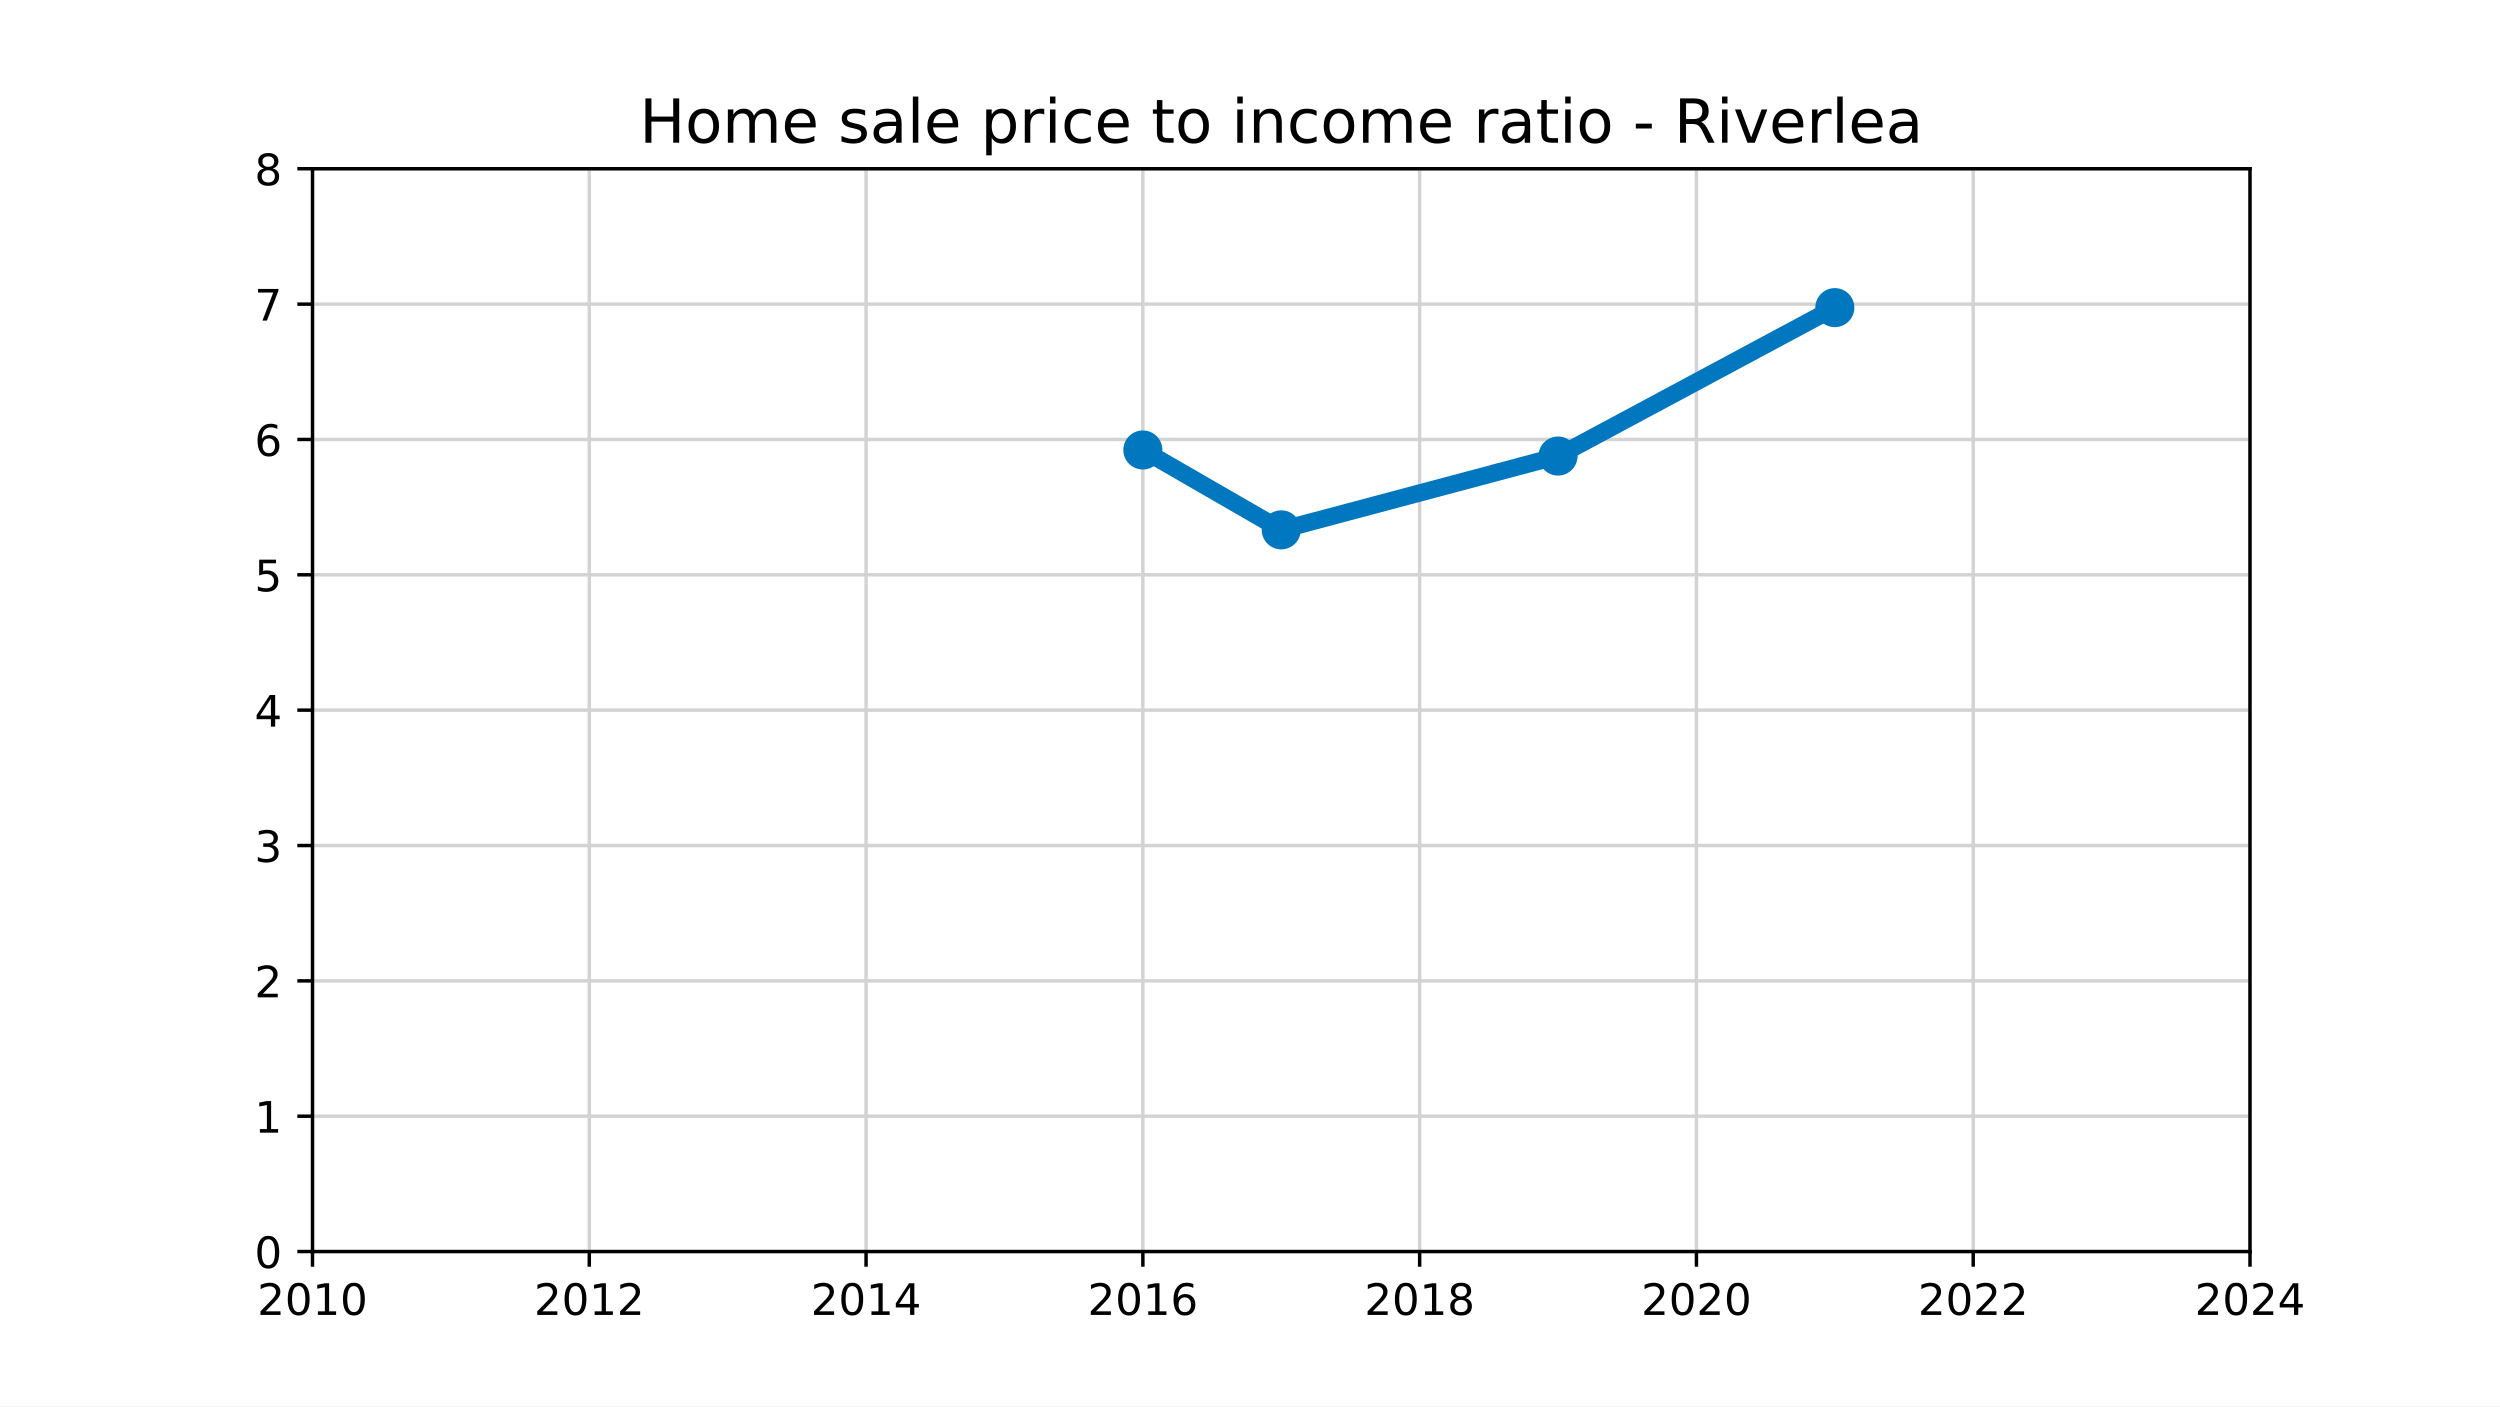
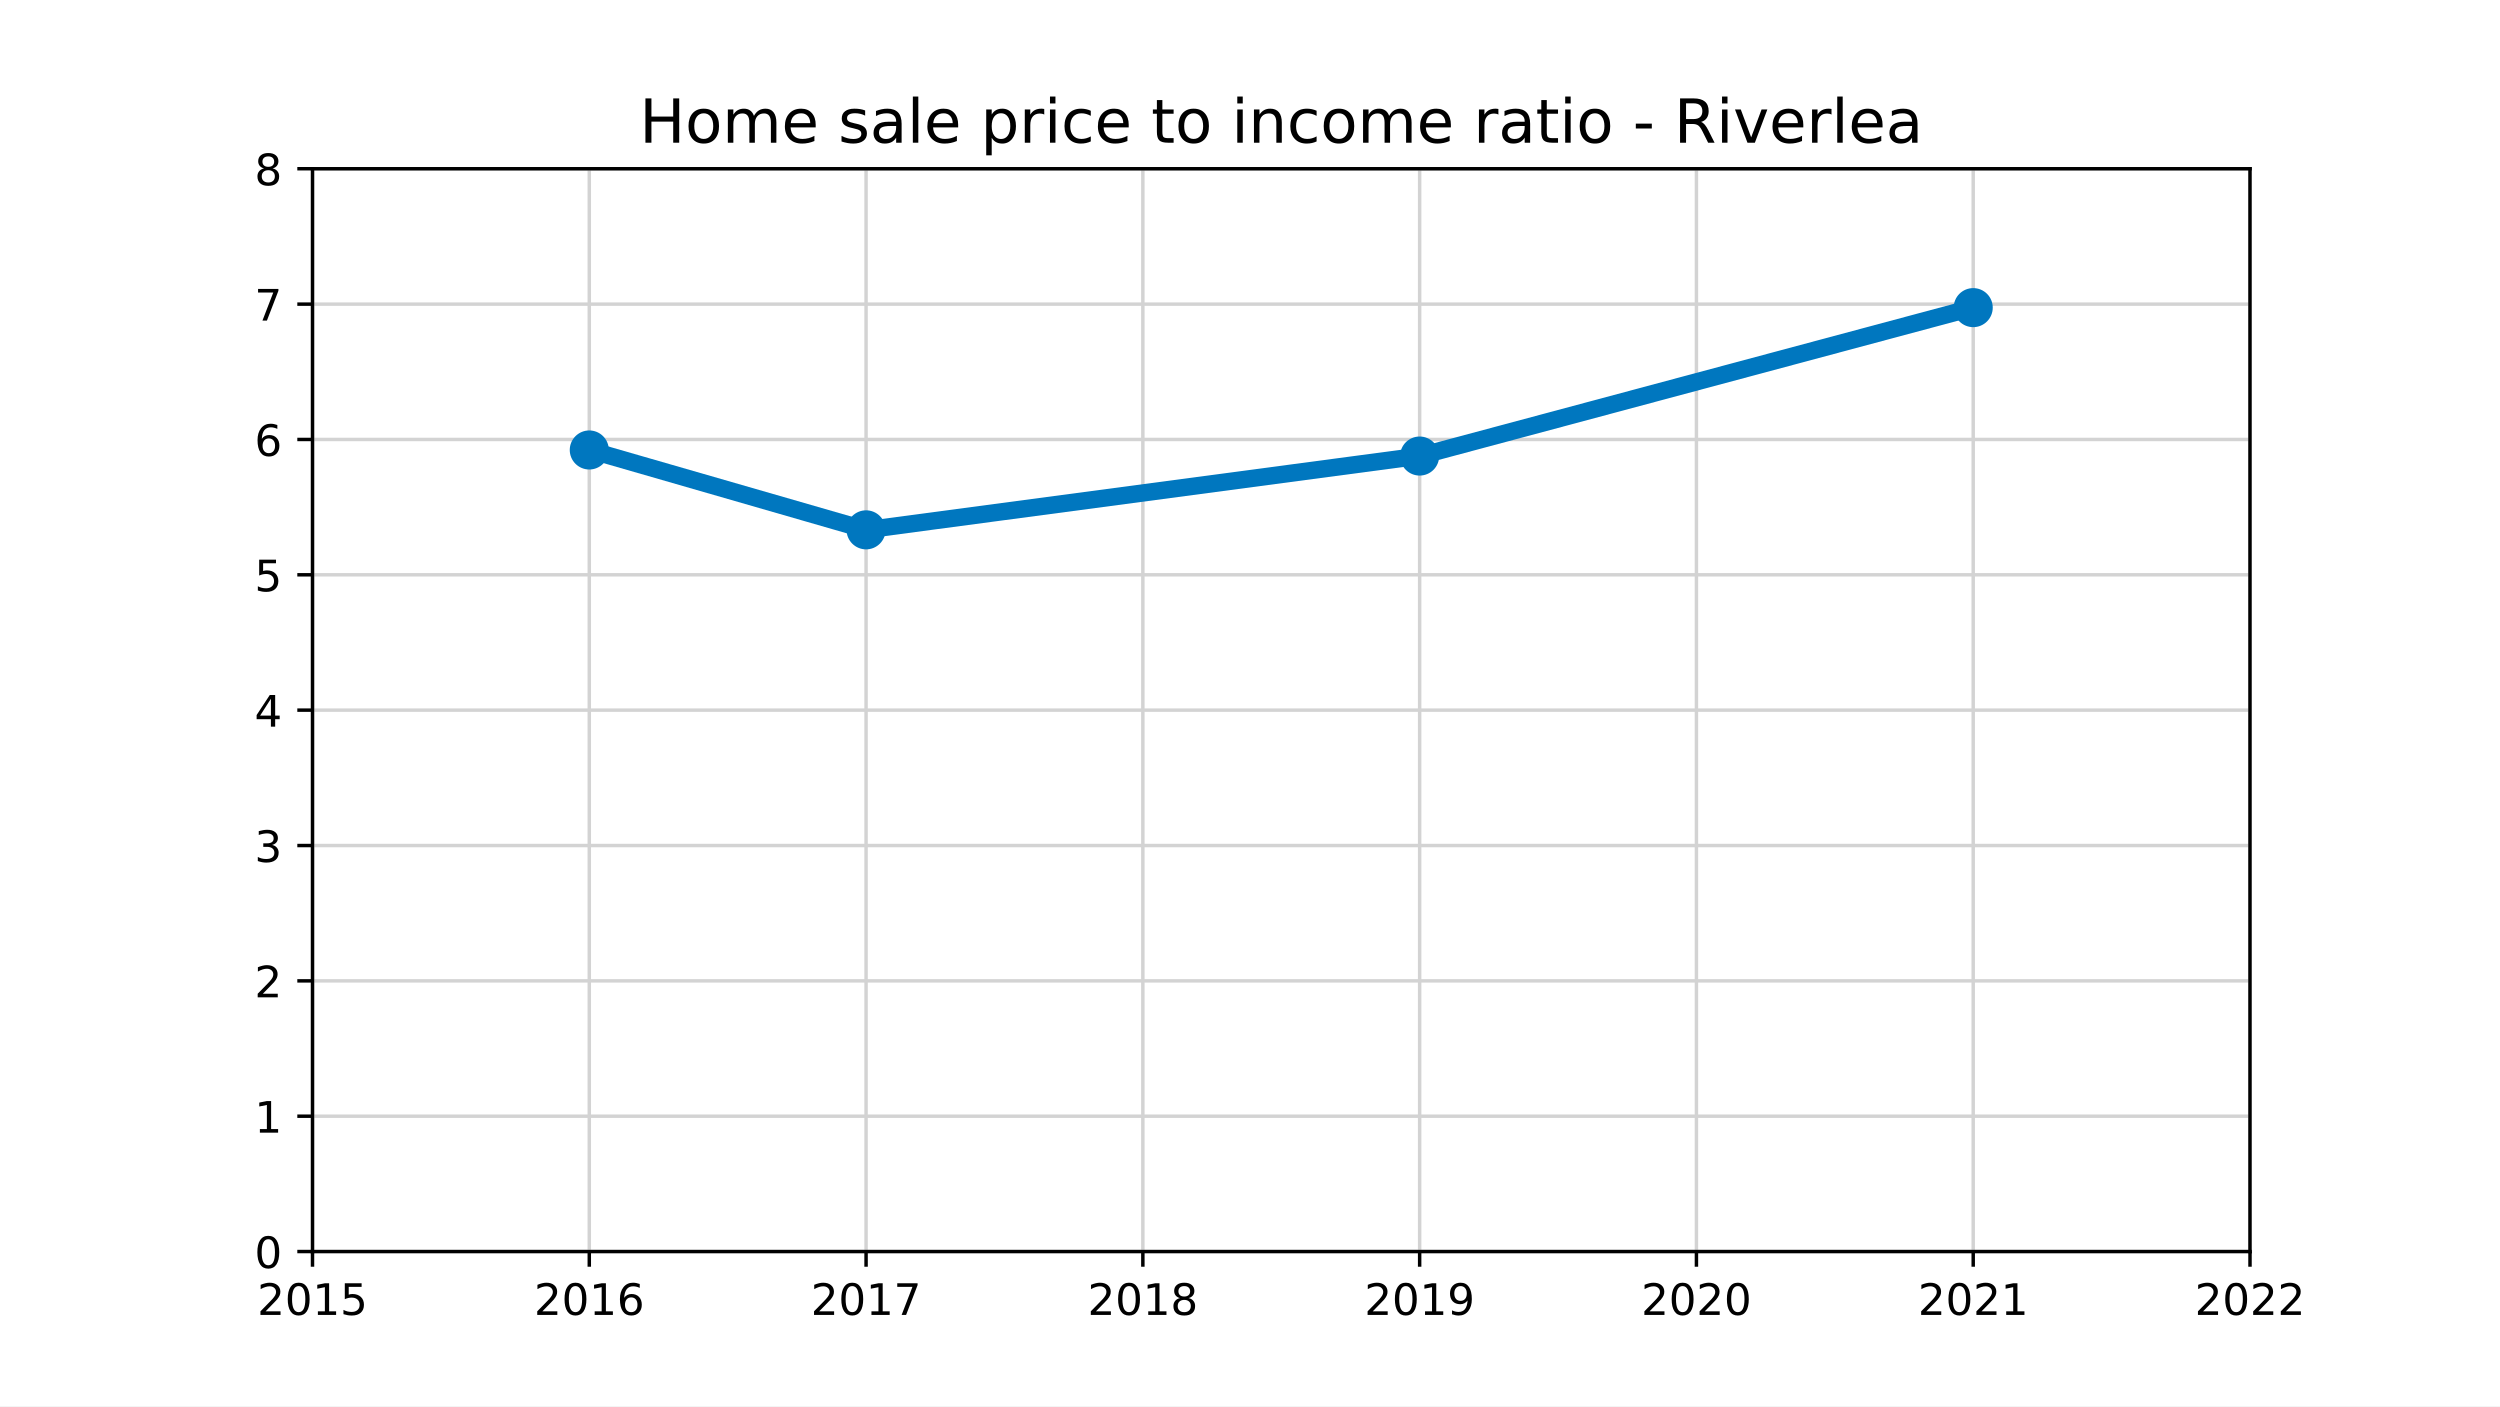
<svg xmlns="http://www.w3.org/2000/svg" xmlns:xlink="http://www.w3.org/1999/xlink" width="576pt" height="324pt" viewBox="0 0 576 324" version="1.1">
  <defs>
    <style type="text/css">*{stroke-linejoin: round; stroke-linecap: butt}</style>
  </defs>
  <g id="figure_1">
    <g id="patch_1">
      <path d="M 0 324  L 576 324  L 576 0  L 0 0  z " style="fill: #ffffff" />
    </g>
    <g id="axes_1">
      <g id="patch_2">
        <path d="M 72 288.36  L 518.4 288.36  L 518.4 38.88  L 72 38.88  z " style="fill: #ffffff" />
      </g>
      <g id="matplotlib.axis_1">
        <g id="xtick_1">
          <g id="line2d_1">
-             <path d="M 72 288.36  L 72 38.88  " clip-path="url(#p3976e795d0)" style="fill: none; stroke: #d3d3d3; stroke-width: 0.8; stroke-linecap: square" />
+             <path d="M 72 288.36  L 72 38.88  " clip-path="url(#p9e9aa83207)" style="fill: none; stroke: #d3d3d3; stroke-width: 0.8; stroke-linecap: square" />
          </g>
          <g id="line2d_2">
            <defs>
-               <path id="m6f786547e0" d="M 0 0  L 0 3.5  " style="stroke: #000000; stroke-width: 0.8" />
+               <path id="m95fc80eaf4" d="M 0 0  L 0 3.5  " style="stroke: #000000; stroke-width: 0.8" />
            </defs>
            <g>
-               <use xlink:href="#m6f786547e0" x="72" y="288.36" style="stroke: #000000; stroke-width: 0.8" />
+               <use xlink:href="#m95fc80eaf4" x="72" y="288.36" style="stroke: #000000; stroke-width: 0.8" />
            </g>
          </g>
          <g id="text_1">
            <g transform="translate(59.275 302.9584) scale(0.1 -0.1)">
              <defs>
                <path id="DejaVuSans-32" d="M 1228 531  L 3431 531  L 3431 0  L 469 0  L 469 531  Q 828 903 1448 1529  Q 2069 2156 2228 2338  Q 2531 2678 2651 2914  Q 2772 3150 2772 3378  Q 2772 3750 2511 3984  Q 2250 4219 1831 4219  Q 1534 4219 1204 4116  Q 875 4013 500 3803  L 500 4441  Q 881 4594 1212 4672  Q 1544 4750 1819 4750  Q 2544 4750 2975 4387  Q 3406 4025 3406 3419  Q 3406 3131 3298 2873  Q 3191 2616 2906 2266  Q 2828 2175 2409 1742  Q 1991 1309 1228 531  z " transform="scale(0.015625)" />
                <path id="DejaVuSans-30" d="M 2034 4250  Q 1547 4250 1301 3770  Q 1056 3291 1056 2328  Q 1056 1369 1301 889  Q 1547 409 2034 409  Q 2525 409 2770 889  Q 3016 1369 3016 2328  Q 3016 3291 2770 3770  Q 2525 4250 2034 4250  z M 2034 4750  Q 2819 4750 3233 4129  Q 3647 3509 3647 2328  Q 3647 1150 3233 529  Q 2819 -91 2034 -91  Q 1250 -91 836 529  Q 422 1150 422 2328  Q 422 3509 836 4129  Q 1250 4750 2034 4750  z " transform="scale(0.015625)" />
                <path id="DejaVuSans-31" d="M 794 531  L 1825 531  L 1825 4091  L 703 3866  L 703 4441  L 1819 4666  L 2450 4666  L 2450 531  L 3481 531  L 3481 0  L 794 0  L 794 531  z " transform="scale(0.015625)" />
+                 <path id="DejaVuSans-35" d="M 691 4666  L 3169 4666  L 3169 4134  L 1269 4134  L 1269 2991  Q 1406 3038 1543 3061  Q 1681 3084 1819 3084  Q 2600 3084 3056 2656  Q 3513 2228 3513 1497  Q 3513 744 3044 326  Q 2575 -91 1722 -91  Q 1428 -91 1123 -41  Q 819 9 494 109  L 494 744  Q 775 591 1075 516  Q 1375 441 1709 441  Q 2250 441 2565 725  Q 2881 1009 2881 1497  Q 2881 1984 2565 2268  Q 2250 2553 1709 2553  Q 1456 2553 1204 2497  Q 953 2441 691 2322  L 691 4666  z " transform="scale(0.015625)" />
              </defs>
              <use xlink:href="#DejaVuSans-32" />
              <use xlink:href="#DejaVuSans-30" x="63.623" />
              <use xlink:href="#DejaVuSans-31" x="127.246" />
-               <use xlink:href="#DejaVuSans-30" x="190.869" />
+               <use xlink:href="#DejaVuSans-35" x="190.869" />
            </g>
          </g>
        </g>
        <g id="xtick_2">
          <g id="line2d_3">
-             <path d="M 135.771 288.36  L 135.771 38.88  " clip-path="url(#p3976e795d0)" style="fill: none; stroke: #d3d3d3; stroke-width: 0.8; stroke-linecap: square" />
+             <path d="M 135.771 288.36  L 135.771 38.88  " clip-path="url(#p9e9aa83207)" style="fill: none; stroke: #d3d3d3; stroke-width: 0.8; stroke-linecap: square" />
          </g>
          <g id="line2d_4">
            <g>
-               <use xlink:href="#m6f786547e0" x="135.771" y="288.36" style="stroke: #000000; stroke-width: 0.8" />
+               <use xlink:href="#m95fc80eaf4" x="135.771" y="288.36" style="stroke: #000000; stroke-width: 0.8" />
            </g>
          </g>
          <g id="text_2">
            <g transform="translate(123.0464 302.9584) scale(0.1 -0.1)">
+               <defs>
+                 <path id="DejaVuSans-36" d="M 2113 2584  Q 1688 2584 1439 2293  Q 1191 2003 1191 1497  Q 1191 994 1439 701  Q 1688 409 2113 409  Q 2538 409 2786 701  Q 3034 994 3034 1497  Q 3034 2003 2786 2293  Q 2538 2584 2113 2584  z M 3366 4563  L 3366 3988  Q 3128 4100 2886 4159  Q 2644 4219 2406 4219  Q 1781 4219 1451 3797  Q 1122 3375 1075 2522  Q 1259 2794 1537 2939  Q 1816 3084 2150 3084  Q 2853 3084 3261 2657  Q 3669 2231 3669 1497  Q 3669 778 3244 343  Q 2819 -91 2113 -91  Q 1303 -91 875 529  Q 447 1150 447 2328  Q 447 3434 972 4092  Q 1497 4750 2381 4750  Q 2619 4750 2861 4703  Q 3103 4656 3366 4563  z " transform="scale(0.015625)" />
+               </defs>
              <use xlink:href="#DejaVuSans-32" />
              <use xlink:href="#DejaVuSans-30" x="63.623" />
              <use xlink:href="#DejaVuSans-31" x="127.246" />
-               <use xlink:href="#DejaVuSans-32" x="190.869" />
+               <use xlink:href="#DejaVuSans-36" x="190.869" />
            </g>
          </g>
        </g>
        <g id="xtick_3">
          <g id="line2d_5">
-             <path d="M 199.543 288.36  L 199.543 38.88  " clip-path="url(#p3976e795d0)" style="fill: none; stroke: #d3d3d3; stroke-width: 0.8; stroke-linecap: square" />
+             <path d="M 199.543 288.36  L 199.543 38.88  " clip-path="url(#p9e9aa83207)" style="fill: none; stroke: #d3d3d3; stroke-width: 0.8; stroke-linecap: square" />
          </g>
          <g id="line2d_6">
            <g>
-               <use xlink:href="#m6f786547e0" x="199.543" y="288.36" style="stroke: #000000; stroke-width: 0.8" />
+               <use xlink:href="#m95fc80eaf4" x="199.543" y="288.36" style="stroke: #000000; stroke-width: 0.8" />
            </g>
          </g>
          <g id="text_3">
            <g transform="translate(186.8179 302.9584) scale(0.1 -0.1)">
              <defs>
-                 <path id="DejaVuSans-34" d="M 2419 4116  L 825 1625  L 2419 1625  L 2419 4116  z M 2253 4666  L 3047 4666  L 3047 1625  L 3713 1625  L 3713 1100  L 3047 1100  L 3047 0  L 2419 0  L 2419 1100  L 313 1100  L 313 1709  L 2253 4666  z " transform="scale(0.015625)" />
+                 <path id="DejaVuSans-37" d="M 525 4666  L 3525 4666  L 3525 4397  L 1831 0  L 1172 0  L 2766 4134  L 525 4134  L 525 4666  z " transform="scale(0.015625)" />
              </defs>
              <use xlink:href="#DejaVuSans-32" />
              <use xlink:href="#DejaVuSans-30" x="63.623" />
              <use xlink:href="#DejaVuSans-31" x="127.246" />
-               <use xlink:href="#DejaVuSans-34" x="190.869" />
+               <use xlink:href="#DejaVuSans-37" x="190.869" />
            </g>
          </g>
        </g>
        <g id="xtick_4">
          <g id="line2d_7">
-             <path d="M 263.314 288.36  L 263.314 38.88  " clip-path="url(#p3976e795d0)" style="fill: none; stroke: #d3d3d3; stroke-width: 0.8; stroke-linecap: square" />
+             <path d="M 263.314 288.36  L 263.314 38.88  " clip-path="url(#p9e9aa83207)" style="fill: none; stroke: #d3d3d3; stroke-width: 0.8; stroke-linecap: square" />
          </g>
          <g id="line2d_8">
            <g>
-               <use xlink:href="#m6f786547e0" x="263.314" y="288.36" style="stroke: #000000; stroke-width: 0.8" />
+               <use xlink:href="#m95fc80eaf4" x="263.314" y="288.36" style="stroke: #000000; stroke-width: 0.8" />
            </g>
          </g>
          <g id="text_4">
            <g transform="translate(250.5893 302.9584) scale(0.1 -0.1)">
              <defs>
-                 <path id="DejaVuSans-36" d="M 2113 2584  Q 1688 2584 1439 2293  Q 1191 2003 1191 1497  Q 1191 994 1439 701  Q 1688 409 2113 409  Q 2538 409 2786 701  Q 3034 994 3034 1497  Q 3034 2003 2786 2293  Q 2538 2584 2113 2584  z M 3366 4563  L 3366 3988  Q 3128 4100 2886 4159  Q 2644 4219 2406 4219  Q 1781 4219 1451 3797  Q 1122 3375 1075 2522  Q 1259 2794 1537 2939  Q 1816 3084 2150 3084  Q 2853 3084 3261 2657  Q 3669 2231 3669 1497  Q 3669 778 3244 343  Q 2819 -91 2113 -91  Q 1303 -91 875 529  Q 447 1150 447 2328  Q 447 3434 972 4092  Q 1497 4750 2381 4750  Q 2619 4750 2861 4703  Q 3103 4656 3366 4563  z " transform="scale(0.015625)" />
+                 <path id="DejaVuSans-38" d="M 2034 2216  Q 1584 2216 1326 1975  Q 1069 1734 1069 1313  Q 1069 891 1326 650  Q 1584 409 2034 409  Q 2484 409 2743 651  Q 3003 894 3003 1313  Q 3003 1734 2745 1975  Q 2488 2216 2034 2216  z M 1403 2484  Q 997 2584 770 2862  Q 544 3141 544 3541  Q 544 4100 942 4425  Q 1341 4750 2034 4750  Q 2731 4750 3128 4425  Q 3525 4100 3525 3541  Q 3525 3141 3298 2862  Q 3072 2584 2669 2484  Q 3125 2378 3379 2068  Q 3634 1759 3634 1313  Q 3634 634 3220 271  Q 2806 -91 2034 -91  Q 1263 -91 848 271  Q 434 634 434 1313  Q 434 1759 690 2068  Q 947 2378 1403 2484  z M 1172 3481  Q 1172 3119 1398 2916  Q 1625 2713 2034 2713  Q 2441 2713 2670 2916  Q 2900 3119 2900 3481  Q 2900 3844 2670 4047  Q 2441 4250 2034 4250  Q 1625 4250 1398 4047  Q 1172 3844 1172 3481  z " transform="scale(0.015625)" />
              </defs>
              <use xlink:href="#DejaVuSans-32" />
              <use xlink:href="#DejaVuSans-30" x="63.623" />
              <use xlink:href="#DejaVuSans-31" x="127.246" />
-               <use xlink:href="#DejaVuSans-36" x="190.869" />
+               <use xlink:href="#DejaVuSans-38" x="190.869" />
            </g>
          </g>
        </g>
        <g id="xtick_5">
          <g id="line2d_9">
-             <path d="M 327.086 288.36  L 327.086 38.88  " clip-path="url(#p3976e795d0)" style="fill: none; stroke: #d3d3d3; stroke-width: 0.8; stroke-linecap: square" />
+             <path d="M 327.086 288.36  L 327.086 38.88  " clip-path="url(#p9e9aa83207)" style="fill: none; stroke: #d3d3d3; stroke-width: 0.8; stroke-linecap: square" />
          </g>
          <g id="line2d_10">
            <g>
-               <use xlink:href="#m6f786547e0" x="327.086" y="288.36" style="stroke: #000000; stroke-width: 0.8" />
+               <use xlink:href="#m95fc80eaf4" x="327.086" y="288.36" style="stroke: #000000; stroke-width: 0.8" />
            </g>
          </g>
          <g id="text_5">
            <g transform="translate(314.3607 302.9584) scale(0.1 -0.1)">
              <defs>
-                 <path id="DejaVuSans-38" d="M 2034 2216  Q 1584 2216 1326 1975  Q 1069 1734 1069 1313  Q 1069 891 1326 650  Q 1584 409 2034 409  Q 2484 409 2743 651  Q 3003 894 3003 1313  Q 3003 1734 2745 1975  Q 2488 2216 2034 2216  z M 1403 2484  Q 997 2584 770 2862  Q 544 3141 544 3541  Q 544 4100 942 4425  Q 1341 4750 2034 4750  Q 2731 4750 3128 4425  Q 3525 4100 3525 3541  Q 3525 3141 3298 2862  Q 3072 2584 2669 2484  Q 3125 2378 3379 2068  Q 3634 1759 3634 1313  Q 3634 634 3220 271  Q 2806 -91 2034 -91  Q 1263 -91 848 271  Q 434 634 434 1313  Q 434 1759 690 2068  Q 947 2378 1403 2484  z M 1172 3481  Q 1172 3119 1398 2916  Q 1625 2713 2034 2713  Q 2441 2713 2670 2916  Q 2900 3119 2900 3481  Q 2900 3844 2670 4047  Q 2441 4250 2034 4250  Q 1625 4250 1398 4047  Q 1172 3844 1172 3481  z " transform="scale(0.015625)" />
+                 <path id="DejaVuSans-39" d="M 703 97  L 703 672  Q 941 559 1184 500  Q 1428 441 1663 441  Q 2288 441 2617 861  Q 2947 1281 2994 2138  Q 2813 1869 2534 1725  Q 2256 1581 1919 1581  Q 1219 1581 811 2004  Q 403 2428 403 3163  Q 403 3881 828 4315  Q 1253 4750 1959 4750  Q 2769 4750 3195 4129  Q 3622 3509 3622 2328  Q 3622 1225 3098 567  Q 2575 -91 1691 -91  Q 1453 -91 1209 -44  Q 966 3 703 97  z M 1959 2075  Q 2384 2075 2632 2365  Q 2881 2656 2881 3163  Q 2881 3666 2632 3958  Q 2384 4250 1959 4250  Q 1534 4250 1286 3958  Q 1038 3666 1038 3163  Q 1038 2656 1286 2365  Q 1534 2075 1959 2075  z " transform="scale(0.015625)" />
              </defs>
              <use xlink:href="#DejaVuSans-32" />
              <use xlink:href="#DejaVuSans-30" x="63.623" />
              <use xlink:href="#DejaVuSans-31" x="127.246" />
-               <use xlink:href="#DejaVuSans-38" x="190.869" />
+               <use xlink:href="#DejaVuSans-39" x="190.869" />
            </g>
          </g>
        </g>
        <g id="xtick_6">
          <g id="line2d_11">
-             <path d="M 390.857 288.36  L 390.857 38.88  " clip-path="url(#p3976e795d0)" style="fill: none; stroke: #d3d3d3; stroke-width: 0.8; stroke-linecap: square" />
+             <path d="M 390.857 288.36  L 390.857 38.88  " clip-path="url(#p9e9aa83207)" style="fill: none; stroke: #d3d3d3; stroke-width: 0.8; stroke-linecap: square" />
          </g>
          <g id="line2d_12">
            <g>
-               <use xlink:href="#m6f786547e0" x="390.857" y="288.36" style="stroke: #000000; stroke-width: 0.8" />
+               <use xlink:href="#m95fc80eaf4" x="390.857" y="288.36" style="stroke: #000000; stroke-width: 0.8" />
            </g>
          </g>
          <g id="text_6">
            <g transform="translate(378.1321 302.9584) scale(0.1 -0.1)">
              <use xlink:href="#DejaVuSans-32" />
              <use xlink:href="#DejaVuSans-30" x="63.623" />
              <use xlink:href="#DejaVuSans-32" x="127.246" />
              <use xlink:href="#DejaVuSans-30" x="190.869" />
            </g>
          </g>
        </g>
        <g id="xtick_7">
          <g id="line2d_13">
-             <path d="M 454.629 288.36  L 454.629 38.88  " clip-path="url(#p3976e795d0)" style="fill: none; stroke: #d3d3d3; stroke-width: 0.8; stroke-linecap: square" />
+             <path d="M 454.629 288.36  L 454.629 38.88  " clip-path="url(#p9e9aa83207)" style="fill: none; stroke: #d3d3d3; stroke-width: 0.8; stroke-linecap: square" />
          </g>
          <g id="line2d_14">
            <g>
-               <use xlink:href="#m6f786547e0" x="454.629" y="288.36" style="stroke: #000000; stroke-width: 0.8" />
+               <use xlink:href="#m95fc80eaf4" x="454.629" y="288.36" style="stroke: #000000; stroke-width: 0.8" />
            </g>
          </g>
          <g id="text_7">
            <g transform="translate(441.9036 302.9584) scale(0.1 -0.1)">
              <use xlink:href="#DejaVuSans-32" />
              <use xlink:href="#DejaVuSans-30" x="63.623" />
              <use xlink:href="#DejaVuSans-32" x="127.246" />
-               <use xlink:href="#DejaVuSans-32" x="190.869" />
+               <use xlink:href="#DejaVuSans-31" x="190.869" />
            </g>
          </g>
        </g>
        <g id="xtick_8">
          <g id="line2d_15">
-             <path d="M 518.4 288.36  L 518.4 38.88  " clip-path="url(#p3976e795d0)" style="fill: none; stroke: #d3d3d3; stroke-width: 0.8; stroke-linecap: square" />
+             <path d="M 518.4 288.36  L 518.4 38.88  " clip-path="url(#p9e9aa83207)" style="fill: none; stroke: #d3d3d3; stroke-width: 0.8; stroke-linecap: square" />
          </g>
          <g id="line2d_16">
            <g>
-               <use xlink:href="#m6f786547e0" x="518.4" y="288.36" style="stroke: #000000; stroke-width: 0.8" />
+               <use xlink:href="#m95fc80eaf4" x="518.4" y="288.36" style="stroke: #000000; stroke-width: 0.8" />
            </g>
          </g>
          <g id="text_8">
            <g transform="translate(505.675 302.9584) scale(0.1 -0.1)">
              <use xlink:href="#DejaVuSans-32" />
              <use xlink:href="#DejaVuSans-30" x="63.623" />
              <use xlink:href="#DejaVuSans-32" x="127.246" />
-               <use xlink:href="#DejaVuSans-34" x="190.869" />
+               <use xlink:href="#DejaVuSans-32" x="190.869" />
            </g>
          </g>
        </g>
      </g>
      <g id="matplotlib.axis_2">
        <g id="ytick_1">
          <g id="line2d_17">
-             <path d="M 72 288.36  L 518.4 288.36  " clip-path="url(#p3976e795d0)" style="fill: none; stroke: #d3d3d3; stroke-width: 0.8; stroke-linecap: square" />
+             <path d="M 72 288.36  L 518.4 288.36  " clip-path="url(#p9e9aa83207)" style="fill: none; stroke: #d3d3d3; stroke-width: 0.8; stroke-linecap: square" />
          </g>
          <g id="line2d_18">
            <defs>
-               <path id="md5fabdaa31" d="M 0 0  L -3.5 0  " style="stroke: #000000; stroke-width: 0.8" />
+               <path id="m872c97c78a" d="M 0 0  L -3.5 0  " style="stroke: #000000; stroke-width: 0.8" />
            </defs>
            <g>
-               <use xlink:href="#md5fabdaa31" x="72" y="288.36" style="stroke: #000000; stroke-width: 0.8" />
+               <use xlink:href="#m872c97c78a" x="72" y="288.36" style="stroke: #000000; stroke-width: 0.8" />
            </g>
          </g>
          <g id="text_9">
            <g transform="translate(58.6375 292.1592) scale(0.1 -0.1)">
              <use xlink:href="#DejaVuSans-30" />
            </g>
          </g>
        </g>
        <g id="ytick_2">
          <g id="line2d_19">
-             <path d="M 72 257.175  L 518.4 257.175  " clip-path="url(#p3976e795d0)" style="fill: none; stroke: #d3d3d3; stroke-width: 0.8; stroke-linecap: square" />
+             <path d="M 72 257.175  L 518.4 257.175  " clip-path="url(#p9e9aa83207)" style="fill: none; stroke: #d3d3d3; stroke-width: 0.8; stroke-linecap: square" />
          </g>
          <g id="line2d_20">
            <g>
-               <use xlink:href="#md5fabdaa31" x="72" y="257.175" style="stroke: #000000; stroke-width: 0.8" />
+               <use xlink:href="#m872c97c78a" x="72" y="257.175" style="stroke: #000000; stroke-width: 0.8" />
            </g>
          </g>
          <g id="text_10">
            <g transform="translate(58.6375 260.9742) scale(0.1 -0.1)">
              <use xlink:href="#DejaVuSans-31" />
            </g>
          </g>
        </g>
        <g id="ytick_3">
          <g id="line2d_21">
-             <path d="M 72 225.99  L 518.4 225.99  " clip-path="url(#p3976e795d0)" style="fill: none; stroke: #d3d3d3; stroke-width: 0.8; stroke-linecap: square" />
+             <path d="M 72 225.99  L 518.4 225.99  " clip-path="url(#p9e9aa83207)" style="fill: none; stroke: #d3d3d3; stroke-width: 0.8; stroke-linecap: square" />
          </g>
          <g id="line2d_22">
            <g>
-               <use xlink:href="#md5fabdaa31" x="72" y="225.99" style="stroke: #000000; stroke-width: 0.8" />
+               <use xlink:href="#m872c97c78a" x="72" y="225.99" style="stroke: #000000; stroke-width: 0.8" />
            </g>
          </g>
          <g id="text_11">
            <g transform="translate(58.6375 229.7892) scale(0.1 -0.1)">
              <use xlink:href="#DejaVuSans-32" />
            </g>
          </g>
        </g>
        <g id="ytick_4">
          <g id="line2d_23">
-             <path d="M 72 194.805  L 518.4 194.805  " clip-path="url(#p3976e795d0)" style="fill: none; stroke: #d3d3d3; stroke-width: 0.8; stroke-linecap: square" />
+             <path d="M 72 194.805  L 518.4 194.805  " clip-path="url(#p9e9aa83207)" style="fill: none; stroke: #d3d3d3; stroke-width: 0.8; stroke-linecap: square" />
          </g>
          <g id="line2d_24">
            <g>
-               <use xlink:href="#md5fabdaa31" x="72" y="194.805" style="stroke: #000000; stroke-width: 0.8" />
+               <use xlink:href="#m872c97c78a" x="72" y="194.805" style="stroke: #000000; stroke-width: 0.8" />
            </g>
          </g>
          <g id="text_12">
            <g transform="translate(58.6375 198.6042) scale(0.1 -0.1)">
              <defs>
                <path id="DejaVuSans-33" d="M 2597 2516  Q 3050 2419 3304 2112  Q 3559 1806 3559 1356  Q 3559 666 3084 287  Q 2609 -91 1734 -91  Q 1441 -91 1130 -33  Q 819 25 488 141  L 488 750  Q 750 597 1062 519  Q 1375 441 1716 441  Q 2309 441 2620 675  Q 2931 909 2931 1356  Q 2931 1769 2642 2001  Q 2353 2234 1838 2234  L 1294 2234  L 1294 2753  L 1863 2753  Q 2328 2753 2575 2939  Q 2822 3125 2822 3475  Q 2822 3834 2567 4026  Q 2313 4219 1838 4219  Q 1578 4219 1281 4162  Q 984 4106 628 3988  L 628 4550  Q 988 4650 1302 4700  Q 1616 4750 1894 4750  Q 2613 4750 3031 4423  Q 3450 4097 3450 3541  Q 3450 3153 3228 2886  Q 3006 2619 2597 2516  z " transform="scale(0.015625)" />
              </defs>
              <use xlink:href="#DejaVuSans-33" />
            </g>
          </g>
        </g>
        <g id="ytick_5">
          <g id="line2d_25">
-             <path d="M 72 163.62  L 518.4 163.62  " clip-path="url(#p3976e795d0)" style="fill: none; stroke: #d3d3d3; stroke-width: 0.8; stroke-linecap: square" />
+             <path d="M 72 163.62  L 518.4 163.62  " clip-path="url(#p9e9aa83207)" style="fill: none; stroke: #d3d3d3; stroke-width: 0.8; stroke-linecap: square" />
          </g>
          <g id="line2d_26">
            <g>
-               <use xlink:href="#md5fabdaa31" x="72" y="163.62" style="stroke: #000000; stroke-width: 0.8" />
+               <use xlink:href="#m872c97c78a" x="72" y="163.62" style="stroke: #000000; stroke-width: 0.8" />
            </g>
          </g>
          <g id="text_13">
            <g transform="translate(58.6375 167.4192) scale(0.1 -0.1)">
+               <defs>
+                 <path id="DejaVuSans-34" d="M 2419 4116  L 825 1625  L 2419 1625  L 2419 4116  z M 2253 4666  L 3047 4666  L 3047 1625  L 3713 1625  L 3713 1100  L 3047 1100  L 3047 0  L 2419 0  L 2419 1100  L 313 1100  L 313 1709  L 2253 4666  z " transform="scale(0.015625)" />
+               </defs>
              <use xlink:href="#DejaVuSans-34" />
            </g>
          </g>
        </g>
        <g id="ytick_6">
          <g id="line2d_27">
-             <path d="M 72 132.435  L 518.4 132.435  " clip-path="url(#p3976e795d0)" style="fill: none; stroke: #d3d3d3; stroke-width: 0.8; stroke-linecap: square" />
+             <path d="M 72 132.435  L 518.4 132.435  " clip-path="url(#p9e9aa83207)" style="fill: none; stroke: #d3d3d3; stroke-width: 0.8; stroke-linecap: square" />
          </g>
          <g id="line2d_28">
            <g>
-               <use xlink:href="#md5fabdaa31" x="72" y="132.435" style="stroke: #000000; stroke-width: 0.8" />
+               <use xlink:href="#m872c97c78a" x="72" y="132.435" style="stroke: #000000; stroke-width: 0.8" />
            </g>
          </g>
          <g id="text_14">
            <g transform="translate(58.6375 136.2342) scale(0.1 -0.1)">
-               <defs>
-                 <path id="DejaVuSans-35" d="M 691 4666  L 3169 4666  L 3169 4134  L 1269 4134  L 1269 2991  Q 1406 3038 1543 3061  Q 1681 3084 1819 3084  Q 2600 3084 3056 2656  Q 3513 2228 3513 1497  Q 3513 744 3044 326  Q 2575 -91 1722 -91  Q 1428 -91 1123 -41  Q 819 9 494 109  L 494 744  Q 775 591 1075 516  Q 1375 441 1709 441  Q 2250 441 2565 725  Q 2881 1009 2881 1497  Q 2881 1984 2565 2268  Q 2250 2553 1709 2553  Q 1456 2553 1204 2497  Q 953 2441 691 2322  L 691 4666  z " transform="scale(0.015625)" />
-               </defs>
              <use xlink:href="#DejaVuSans-35" />
            </g>
          </g>
        </g>
        <g id="ytick_7">
          <g id="line2d_29">
-             <path d="M 72 101.25  L 518.4 101.25  " clip-path="url(#p3976e795d0)" style="fill: none; stroke: #d3d3d3; stroke-width: 0.8; stroke-linecap: square" />
+             <path d="M 72 101.25  L 518.4 101.25  " clip-path="url(#p9e9aa83207)" style="fill: none; stroke: #d3d3d3; stroke-width: 0.8; stroke-linecap: square" />
          </g>
          <g id="line2d_30">
            <g>
-               <use xlink:href="#md5fabdaa31" x="72" y="101.25" style="stroke: #000000; stroke-width: 0.8" />
+               <use xlink:href="#m872c97c78a" x="72" y="101.25" style="stroke: #000000; stroke-width: 0.8" />
            </g>
          </g>
          <g id="text_15">
            <g transform="translate(58.6375 105.0492) scale(0.1 -0.1)">
              <use xlink:href="#DejaVuSans-36" />
            </g>
          </g>
        </g>
        <g id="ytick_8">
          <g id="line2d_31">
-             <path d="M 72 70.065  L 518.4 70.065  " clip-path="url(#p3976e795d0)" style="fill: none; stroke: #d3d3d3; stroke-width: 0.8; stroke-linecap: square" />
+             <path d="M 72 70.065  L 518.4 70.065  " clip-path="url(#p9e9aa83207)" style="fill: none; stroke: #d3d3d3; stroke-width: 0.8; stroke-linecap: square" />
          </g>
          <g id="line2d_32">
            <g>
-               <use xlink:href="#md5fabdaa31" x="72" y="70.065" style="stroke: #000000; stroke-width: 0.8" />
+               <use xlink:href="#m872c97c78a" x="72" y="70.065" style="stroke: #000000; stroke-width: 0.8" />
            </g>
          </g>
          <g id="text_16">
            <g transform="translate(58.6375 73.86422) scale(0.1 -0.1)">
-               <defs>
-                 <path id="DejaVuSans-37" d="M 525 4666  L 3525 4666  L 3525 4397  L 1831 0  L 1172 0  L 2766 4134  L 525 4134  L 525 4666  z " transform="scale(0.015625)" />
-               </defs>
              <use xlink:href="#DejaVuSans-37" />
            </g>
          </g>
        </g>
        <g id="ytick_9">
          <g id="line2d_33">
-             <path d="M 72 38.88  L 518.4 38.88  " clip-path="url(#p3976e795d0)" style="fill: none; stroke: #d3d3d3; stroke-width: 0.8; stroke-linecap: square" />
+             <path d="M 72 38.88  L 518.4 38.88  " clip-path="url(#p9e9aa83207)" style="fill: none; stroke: #d3d3d3; stroke-width: 0.8; stroke-linecap: square" />
          </g>
          <g id="line2d_34">
            <g>
-               <use xlink:href="#md5fabdaa31" x="72" y="38.88" style="stroke: #000000; stroke-width: 0.8" />
+               <use xlink:href="#m872c97c78a" x="72" y="38.88" style="stroke: #000000; stroke-width: 0.8" />
            </g>
          </g>
          <g id="text_17">
            <g transform="translate(58.6375 42.67922) scale(0.1 -0.1)">
              <use xlink:href="#DejaVuSans-38" />
            </g>
          </g>
        </g>
      </g>
      <g id="line2d_35">
-         <path d="M 263.314 103.675  L 295.2 122.077  L 358.971 105.074  L 422.743 70.878  " clip-path="url(#p3976e795d0)" style="fill: none; stroke: #0077bf; stroke-width: 4; stroke-linecap: square" />
+         <path d="M 135.771 103.675  L 199.543 122.077  L 327.086 105.074  L 454.629 70.878  " clip-path="url(#p9e9aa83207)" style="fill: none; stroke: #0077bf; stroke-width: 4; stroke-linecap: square" />
        <defs>
-           <path id="m9ba1cca57e" d="M 0 4  C 1.061 4 2.078 3.579 2.828 2.828  C 3.579 2.078 4 1.061 4 0  C 4 -1.061 3.579 -2.078 2.828 -2.828  C 2.078 -3.579 1.061 -4 0 -4  C -1.061 -4 -2.078 -3.579 -2.828 -2.828  C -3.579 -2.078 -4 -1.061 -4 0  C -4 1.061 -3.579 2.078 -2.828 2.828  C -2.078 3.579 -1.061 4 0 4  z " style="stroke: #0077bf" />
+           <path id="m094c5d0876" d="M 0 4  C 1.061 4 2.078 3.579 2.828 2.828  C 3.579 2.078 4 1.061 4 0  C 4 -1.061 3.579 -2.078 2.828 -2.828  C 2.078 -3.579 1.061 -4 0 -4  C -1.061 -4 -2.078 -3.579 -2.828 -2.828  C -3.579 -2.078 -4 -1.061 -4 0  C -4 1.061 -3.579 2.078 -2.828 2.828  C -2.078 3.579 -1.061 4 0 4  z " style="stroke: #0077bf" />
        </defs>
-         <g clip-path="url(#p3976e795d0)">
-           <use xlink:href="#m9ba1cca57e" x="263.314" y="103.675" style="fill: #0077bf; stroke: #0077bf" />
-           <use xlink:href="#m9ba1cca57e" x="295.2" y="122.077" style="fill: #0077bf; stroke: #0077bf" />
-           <use xlink:href="#m9ba1cca57e" x="358.971" y="105.074" style="fill: #0077bf; stroke: #0077bf" />
-           <use xlink:href="#m9ba1cca57e" x="422.743" y="70.878" style="fill: #0077bf; stroke: #0077bf" />
+         <g clip-path="url(#p9e9aa83207)">
+           <use xlink:href="#m094c5d0876" x="135.771" y="103.675" style="fill: #0077bf; stroke: #0077bf" />
+           <use xlink:href="#m094c5d0876" x="199.543" y="122.077" style="fill: #0077bf; stroke: #0077bf" />
+           <use xlink:href="#m094c5d0876" x="327.086" y="105.074" style="fill: #0077bf; stroke: #0077bf" />
+           <use xlink:href="#m094c5d0876" x="454.629" y="70.878" style="fill: #0077bf; stroke: #0077bf" />
        </g>
      </g>
      <g id="patch_3">
        <path d="M 72 288.36  L 72 38.88  " style="fill: none; stroke: #000000; stroke-width: 0.8; stroke-linejoin: miter; stroke-linecap: square" />
      </g>
      <g id="patch_4">
        <path d="M 518.4 288.36  L 518.4 38.88  " style="fill: none; stroke: #000000; stroke-width: 0.8; stroke-linejoin: miter; stroke-linecap: square" />
      </g>
      <g id="patch_5">
        <path d="M 72 288.36  L 518.4 288.36  " style="fill: none; stroke: #000000; stroke-width: 0.8; stroke-linejoin: miter; stroke-linecap: square" />
      </g>
      <g id="patch_6">
        <path d="M 72 38.88  L 518.4 38.88  " style="fill: none; stroke: #000000; stroke-width: 0.8; stroke-linejoin: miter; stroke-linecap: square" />
      </g>
      <g id="text_18">
        <g transform="translate(147.3348 32.88) scale(0.14 -0.14)">
          <defs>
            <path id="DejaVuSans-48" d="M 628 4666  L 1259 4666  L 1259 2753  L 3553 2753  L 3553 4666  L 4184 4666  L 4184 0  L 3553 0  L 3553 2222  L 1259 2222  L 1259 0  L 628 0  L 628 4666  z " transform="scale(0.015625)" />
            <path id="DejaVuSans-6f" d="M 1959 3097  Q 1497 3097 1228 2736  Q 959 2375 959 1747  Q 959 1119 1226 758  Q 1494 397 1959 397  Q 2419 397 2687 759  Q 2956 1122 2956 1747  Q 2956 2369 2687 2733  Q 2419 3097 1959 3097  z M 1959 3584  Q 2709 3584 3137 3096  Q 3566 2609 3566 1747  Q 3566 888 3137 398  Q 2709 -91 1959 -91  Q 1206 -91 779 398  Q 353 888 353 1747  Q 353 2609 779 3096  Q 1206 3584 1959 3584  z " transform="scale(0.015625)" />
            <path id="DejaVuSans-6d" d="M 3328 2828  Q 3544 3216 3844 3400  Q 4144 3584 4550 3584  Q 5097 3584 5394 3201  Q 5691 2819 5691 2113  L 5691 0  L 5113 0  L 5113 2094  Q 5113 2597 4934 2840  Q 4756 3084 4391 3084  Q 3944 3084 3684 2787  Q 3425 2491 3425 1978  L 3425 0  L 2847 0  L 2847 2094  Q 2847 2600 2669 2842  Q 2491 3084 2119 3084  Q 1678 3084 1418 2786  Q 1159 2488 1159 1978  L 1159 0  L 581 0  L 581 3500  L 1159 3500  L 1159 2956  Q 1356 3278 1631 3431  Q 1906 3584 2284 3584  Q 2666 3584 2933 3390  Q 3200 3197 3328 2828  z " transform="scale(0.015625)" />
            <path id="DejaVuSans-65" d="M 3597 1894  L 3597 1613  L 953 1613  Q 991 1019 1311 708  Q 1631 397 2203 397  Q 2534 397 2845 478  Q 3156 559 3463 722  L 3463 178  Q 3153 47 2828 -22  Q 2503 -91 2169 -91  Q 1331 -91 842 396  Q 353 884 353 1716  Q 353 2575 817 3079  Q 1281 3584 2069 3584  Q 2775 3584 3186 3129  Q 3597 2675 3597 1894  z M 3022 2063  Q 3016 2534 2758 2815  Q 2500 3097 2075 3097  Q 1594 3097 1305 2825  Q 1016 2553 972 2059  L 3022 2063  z " transform="scale(0.015625)" />
            <path id="DejaVuSans-20" transform="scale(0.015625)" />
            <path id="DejaVuSans-73" d="M 2834 3397  L 2834 2853  Q 2591 2978 2328 3040  Q 2066 3103 1784 3103  Q 1356 3103 1142 2972  Q 928 2841 928 2578  Q 928 2378 1081 2264  Q 1234 2150 1697 2047  L 1894 2003  Q 2506 1872 2764 1633  Q 3022 1394 3022 966  Q 3022 478 2636 193  Q 2250 -91 1575 -91  Q 1294 -91 989 -36  Q 684 19 347 128  L 347 722  Q 666 556 975 473  Q 1284 391 1588 391  Q 1994 391 2212 530  Q 2431 669 2431 922  Q 2431 1156 2273 1281  Q 2116 1406 1581 1522  L 1381 1569  Q 847 1681 609 1914  Q 372 2147 372 2553  Q 372 3047 722 3315  Q 1072 3584 1716 3584  Q 2034 3584 2315 3537  Q 2597 3491 2834 3397  z " transform="scale(0.015625)" />
            <path id="DejaVuSans-61" d="M 2194 1759  Q 1497 1759 1228 1600  Q 959 1441 959 1056  Q 959 750 1161 570  Q 1363 391 1709 391  Q 2188 391 2477 730  Q 2766 1069 2766 1631  L 2766 1759  L 2194 1759  z M 3341 1997  L 3341 0  L 2766 0  L 2766 531  Q 2569 213 2275 61  Q 1981 -91 1556 -91  Q 1019 -91 701 211  Q 384 513 384 1019  Q 384 1609 779 1909  Q 1175 2209 1959 2209  L 2766 2209  L 2766 2266  Q 2766 2663 2505 2880  Q 2244 3097 1772 3097  Q 1472 3097 1187 3025  Q 903 2953 641 2809  L 641 3341  Q 956 3463 1253 3523  Q 1550 3584 1831 3584  Q 2591 3584 2966 3190  Q 3341 2797 3341 1997  z " transform="scale(0.015625)" />
            <path id="DejaVuSans-6c" d="M 603 4863  L 1178 4863  L 1178 0  L 603 0  L 603 4863  z " transform="scale(0.015625)" />
            <path id="DejaVuSans-70" d="M 1159 525  L 1159 -1331  L 581 -1331  L 581 3500  L 1159 3500  L 1159 2969  Q 1341 3281 1617 3432  Q 1894 3584 2278 3584  Q 2916 3584 3314 3078  Q 3713 2572 3713 1747  Q 3713 922 3314 415  Q 2916 -91 2278 -91  Q 1894 -91 1617 61  Q 1341 213 1159 525  z M 3116 1747  Q 3116 2381 2855 2742  Q 2594 3103 2138 3103  Q 1681 3103 1420 2742  Q 1159 2381 1159 1747  Q 1159 1113 1420 752  Q 1681 391 2138 391  Q 2594 391 2855 752  Q 3116 1113 3116 1747  z " transform="scale(0.015625)" />
            <path id="DejaVuSans-72" d="M 2631 2963  Q 2534 3019 2420 3045  Q 2306 3072 2169 3072  Q 1681 3072 1420 2755  Q 1159 2438 1159 1844  L 1159 0  L 581 0  L 581 3500  L 1159 3500  L 1159 2956  Q 1341 3275 1631 3429  Q 1922 3584 2338 3584  Q 2397 3584 2469 3576  Q 2541 3569 2628 3553  L 2631 2963  z " transform="scale(0.015625)" />
            <path id="DejaVuSans-69" d="M 603 3500  L 1178 3500  L 1178 0  L 603 0  L 603 3500  z M 603 4863  L 1178 4863  L 1178 4134  L 603 4134  L 603 4863  z " transform="scale(0.015625)" />
            <path id="DejaVuSans-63" d="M 3122 3366  L 3122 2828  Q 2878 2963 2633 3030  Q 2388 3097 2138 3097  Q 1578 3097 1268 2742  Q 959 2388 959 1747  Q 959 1106 1268 751  Q 1578 397 2138 397  Q 2388 397 2633 464  Q 2878 531 3122 666  L 3122 134  Q 2881 22 2623 -34  Q 2366 -91 2075 -91  Q 1284 -91 818 406  Q 353 903 353 1747  Q 353 2603 823 3093  Q 1294 3584 2113 3584  Q 2378 3584 2631 3529  Q 2884 3475 3122 3366  z " transform="scale(0.015625)" />
            <path id="DejaVuSans-74" d="M 1172 4494  L 1172 3500  L 2356 3500  L 2356 3053  L 1172 3053  L 1172 1153  Q 1172 725 1289 603  Q 1406 481 1766 481  L 2356 481  L 2356 0  L 1766 0  Q 1100 0 847 248  Q 594 497 594 1153  L 594 3053  L 172 3053  L 172 3500  L 594 3500  L 594 4494  L 1172 4494  z " transform="scale(0.015625)" />
            <path id="DejaVuSans-6e" d="M 3513 2113  L 3513 0  L 2938 0  L 2938 2094  Q 2938 2591 2744 2837  Q 2550 3084 2163 3084  Q 1697 3084 1428 2787  Q 1159 2491 1159 1978  L 1159 0  L 581 0  L 581 3500  L 1159 3500  L 1159 2956  Q 1366 3272 1645 3428  Q 1925 3584 2291 3584  Q 2894 3584 3203 3211  Q 3513 2838 3513 2113  z " transform="scale(0.015625)" />
            <path id="DejaVuSans-2d" d="M 313 2009  L 1997 2009  L 1997 1497  L 313 1497  L 313 2009  z " transform="scale(0.015625)" />
            <path id="DejaVuSans-52" d="M 2841 2188  Q 3044 2119 3236 1894  Q 3428 1669 3622 1275  L 4263 0  L 3584 0  L 2988 1197  Q 2756 1666 2539 1819  Q 2322 1972 1947 1972  L 1259 1972  L 1259 0  L 628 0  L 628 4666  L 2053 4666  Q 2853 4666 3247 4331  Q 3641 3997 3641 3322  Q 3641 2881 3436 2590  Q 3231 2300 2841 2188  z M 1259 4147  L 1259 2491  L 2053 2491  Q 2509 2491 2742 2702  Q 2975 2913 2975 3322  Q 2975 3731 2742 3939  Q 2509 4147 2053 4147  L 1259 4147  z " transform="scale(0.015625)" />
            <path id="DejaVuSans-76" d="M 191 3500  L 800 3500  L 1894 563  L 2988 3500  L 3597 3500  L 2284 0  L 1503 0  L 191 3500  z " transform="scale(0.015625)" />
          </defs>
          <use xlink:href="#DejaVuSans-48" />
          <use xlink:href="#DejaVuSans-6f" x="75.195" />
          <use xlink:href="#DejaVuSans-6d" x="136.377" />
          <use xlink:href="#DejaVuSans-65" x="233.789" />
          <use xlink:href="#DejaVuSans-20" x="295.312" />
          <use xlink:href="#DejaVuSans-73" x="327.1" />
          <use xlink:href="#DejaVuSans-61" x="379.199" />
          <use xlink:href="#DejaVuSans-6c" x="440.479" />
          <use xlink:href="#DejaVuSans-65" x="468.262" />
          <use xlink:href="#DejaVuSans-20" x="529.785" />
          <use xlink:href="#DejaVuSans-70" x="561.572" />
          <use xlink:href="#DejaVuSans-72" x="625.049" />
          <use xlink:href="#DejaVuSans-69" x="666.162" />
          <use xlink:href="#DejaVuSans-63" x="693.945" />
          <use xlink:href="#DejaVuSans-65" x="748.926" />
          <use xlink:href="#DejaVuSans-20" x="810.449" />
          <use xlink:href="#DejaVuSans-74" x="842.236" />
          <use xlink:href="#DejaVuSans-6f" x="881.445" />
          <use xlink:href="#DejaVuSans-20" x="942.627" />
          <use xlink:href="#DejaVuSans-69" x="974.414" />
          <use xlink:href="#DejaVuSans-6e" x="1002.197" />
          <use xlink:href="#DejaVuSans-63" x="1065.576" />
          <use xlink:href="#DejaVuSans-6f" x="1120.557" />
          <use xlink:href="#DejaVuSans-6d" x="1181.738" />
          <use xlink:href="#DejaVuSans-65" x="1279.15" />
          <use xlink:href="#DejaVuSans-20" x="1340.674" />
          <use xlink:href="#DejaVuSans-72" x="1372.461" />
          <use xlink:href="#DejaVuSans-61" x="1413.574" />
          <use xlink:href="#DejaVuSans-74" x="1474.854" />
          <use xlink:href="#DejaVuSans-69" x="1514.062" />
          <use xlink:href="#DejaVuSans-6f" x="1541.846" />
          <use xlink:href="#DejaVuSans-20" x="1603.027" />
          <use xlink:href="#DejaVuSans-2d" x="1634.814" />
          <use xlink:href="#DejaVuSans-20" x="1670.898" />
          <use xlink:href="#DejaVuSans-52" x="1702.686" />
          <use xlink:href="#DejaVuSans-69" x="1772.168" />
          <use xlink:href="#DejaVuSans-76" x="1799.951" />
          <use xlink:href="#DejaVuSans-65" x="1859.131" />
          <use xlink:href="#DejaVuSans-72" x="1920.654" />
          <use xlink:href="#DejaVuSans-6c" x="1961.768" />
          <use xlink:href="#DejaVuSans-65" x="1989.551" />
          <use xlink:href="#DejaVuSans-61" x="2051.074" />
        </g>
      </g>
    </g>
  </g>
  <defs>
-     <clipPath id="p3976e795d0">
+     <clipPath id="p9e9aa83207">
      <rect x="72" y="38.88" width="446.4" height="249.48" />
    </clipPath>
  </defs>
</svg>
